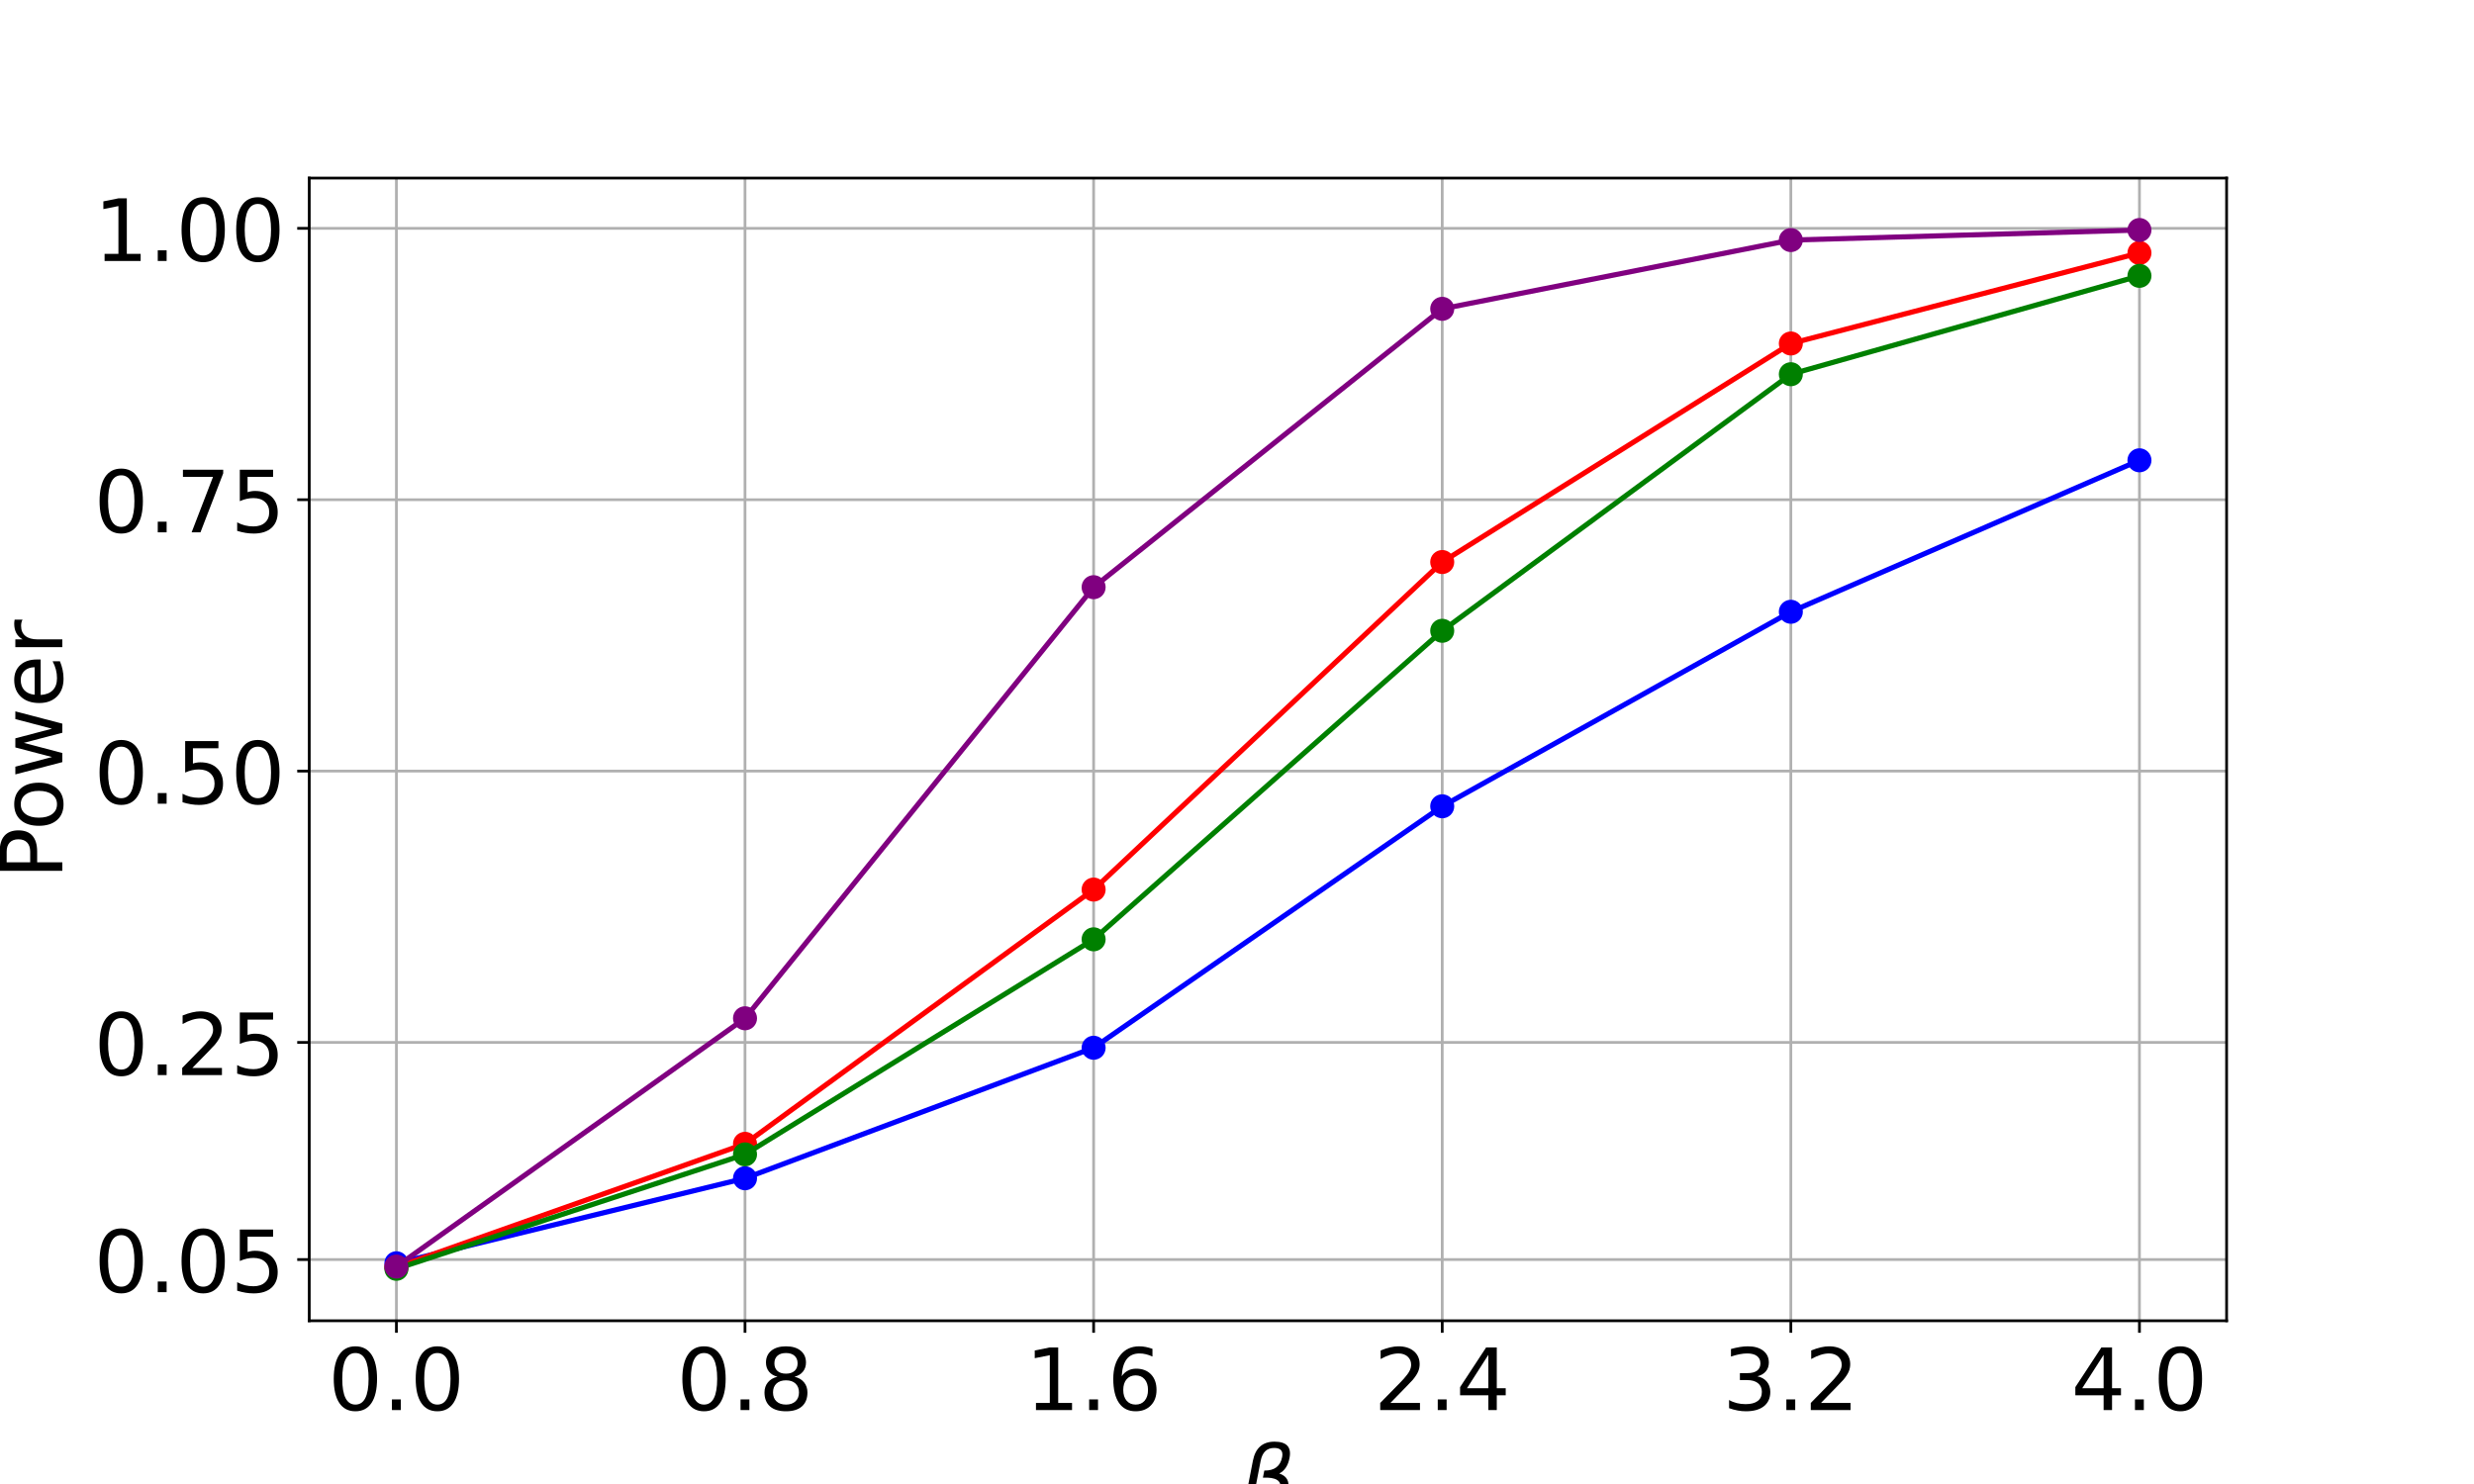
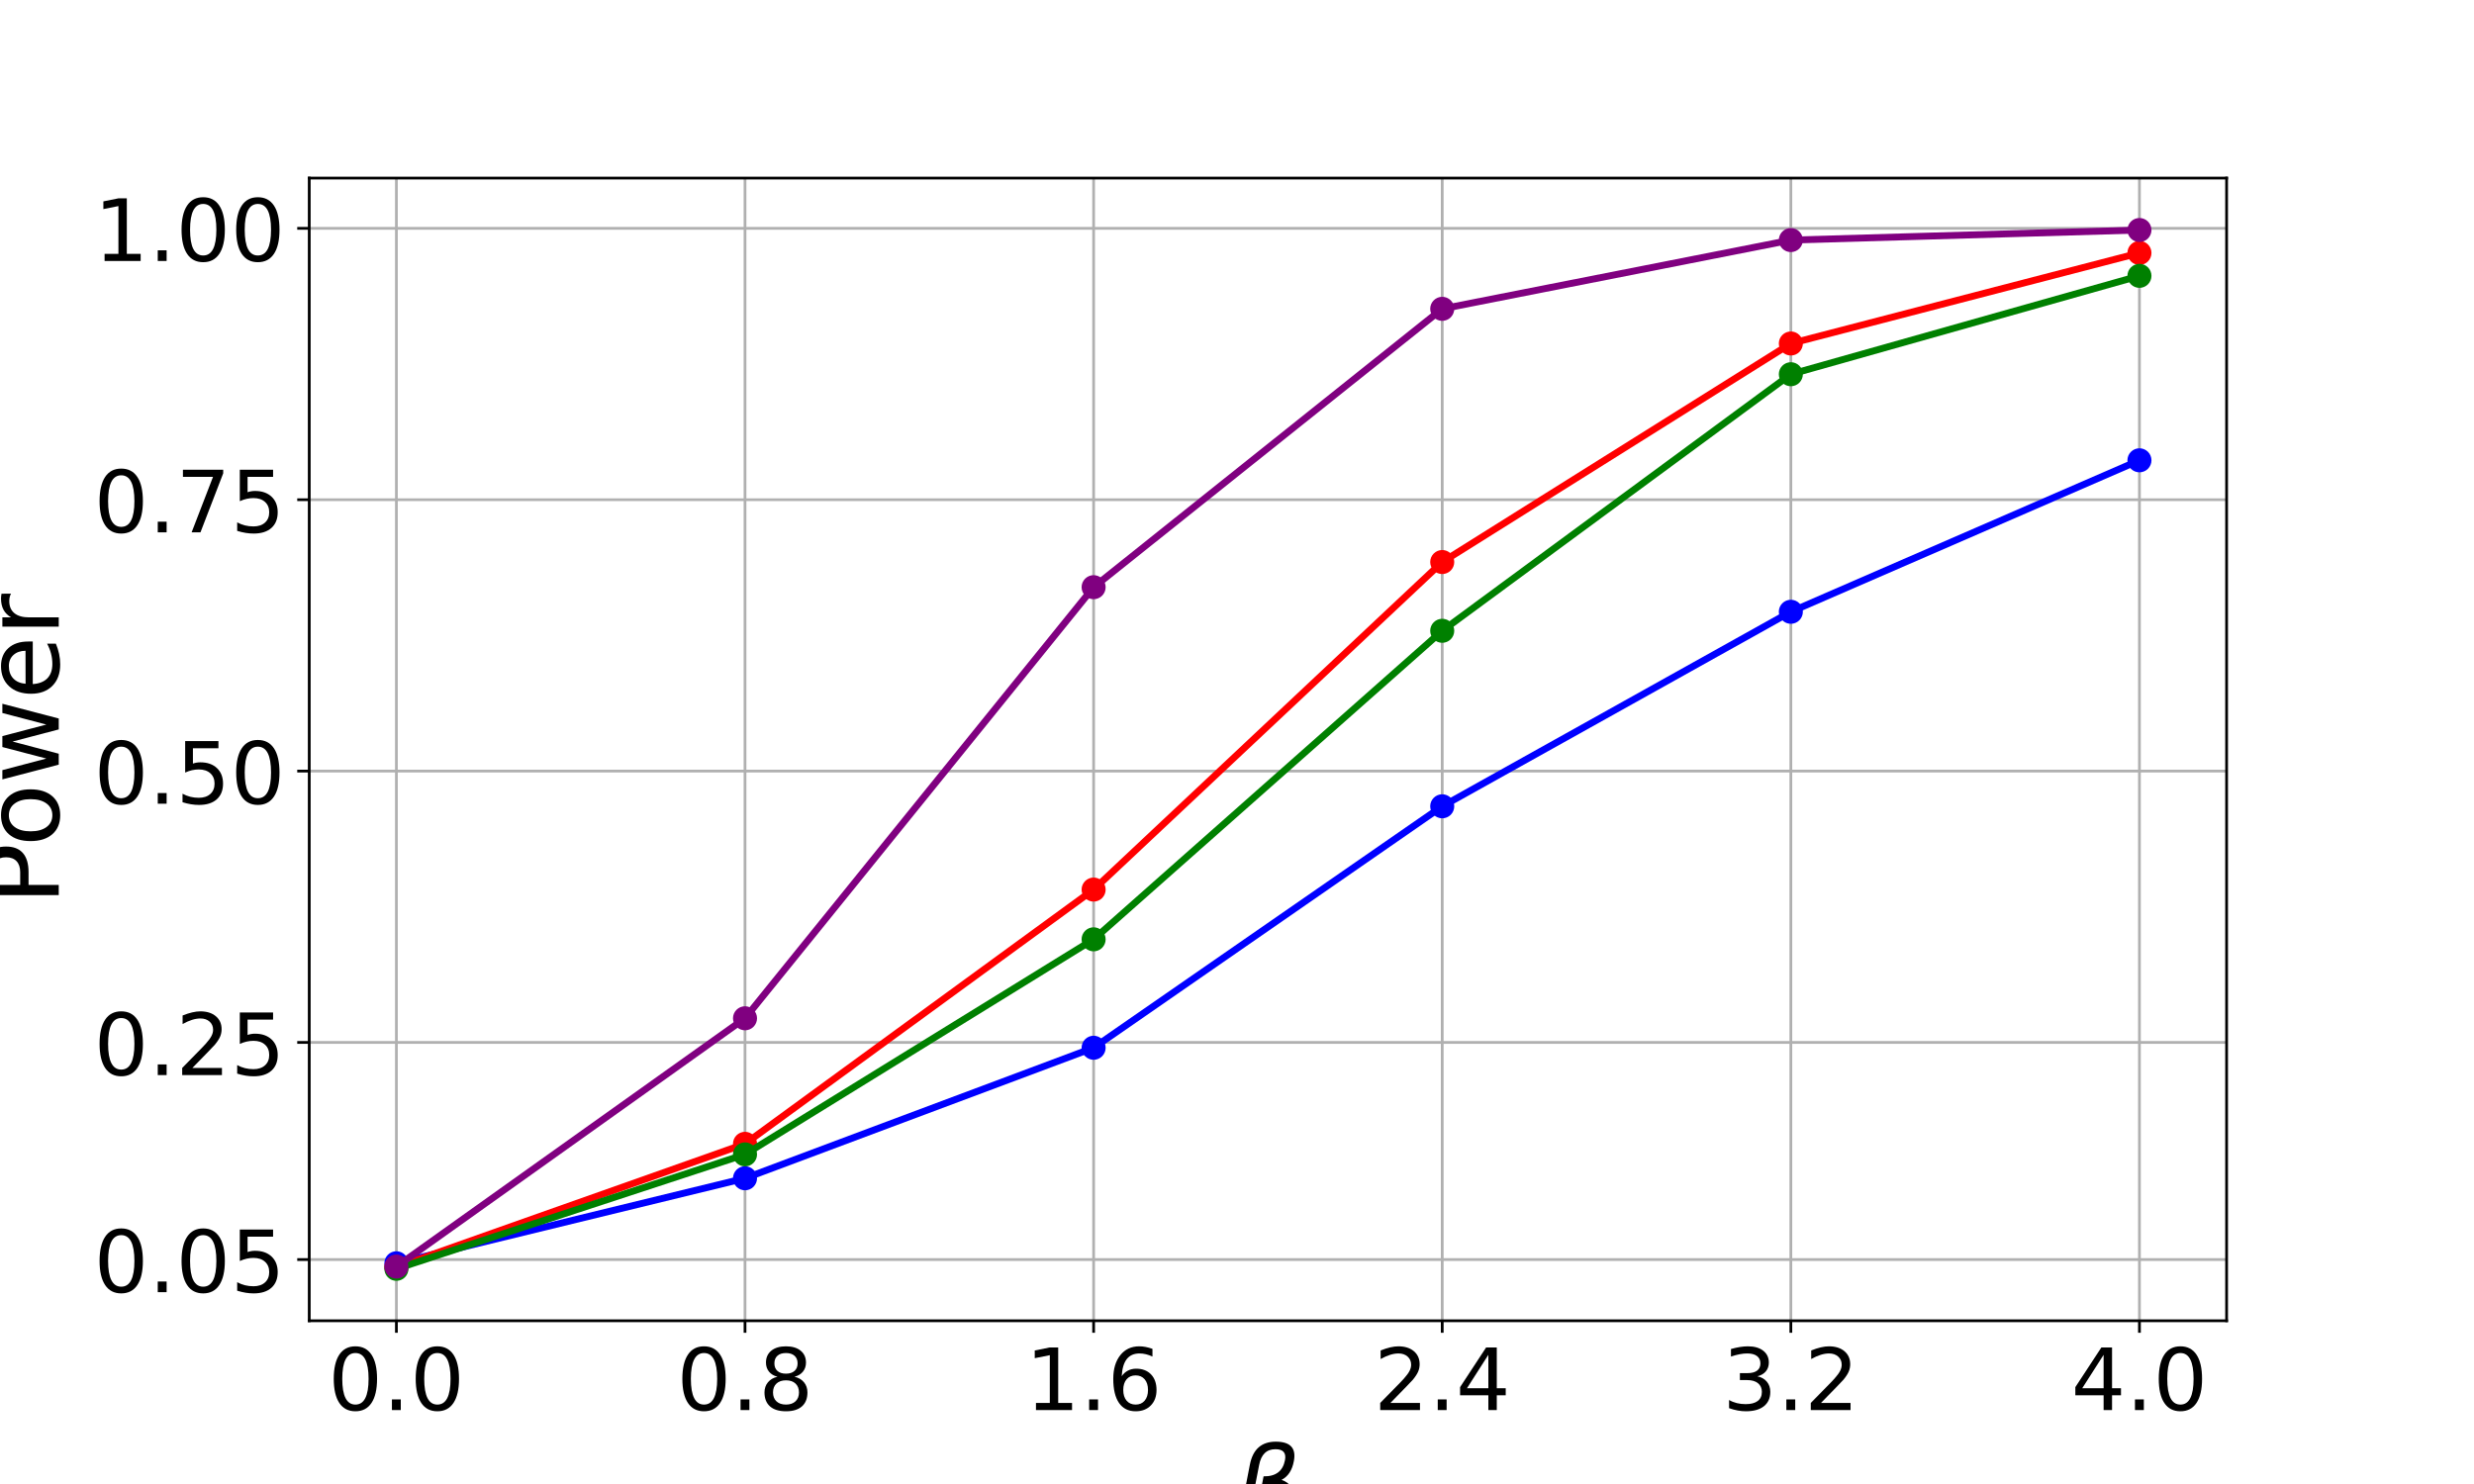
<svg xmlns="http://www.w3.org/2000/svg" xmlns:xlink="http://www.w3.org/1999/xlink" width="720pt" height="432pt" viewBox="0 0 720 432" version="1.1">
  <defs>
    <style type="text/css">*{stroke-linejoin: round; stroke-linecap: butt}</style>
  </defs>
  <g id="figure_1">
    <g id="patch_1">
      <path d="M 0 432  L 720 432  L 720 0  L 0 0  z " style="fill: #ffffff" />
    </g>
    <g id="axes_1">
      <g id="patch_2">
        <path d="M 90 384.48  L 648 384.48  L 648 51.84  L 90 51.84  z " style="fill: #ffffff" />
      </g>
      <g id="matplotlib.axis_1">
        <g id="xtick_1">
          <g id="line2d_1">
-             <path d="M 115.364 384.48  L 115.364 51.84  " clip-path="url(#p6d68b24324)" style="fill: none; stroke: #b0b0b0; stroke-width: 0.8; stroke-linecap: square" />
+             <path d="M 115.364 384.48  L 115.364 51.84  " clip-path="url(#p015d198a70)" style="fill: none; stroke: #b0b0b0; stroke-width: 0.8; stroke-linecap: square" />
          </g>
          <g id="line2d_2">
            <defs>
-               <path id="m14b12ae520" d="M 0 0  L 0 3.5  " style="stroke: #000000; stroke-width: 0.8" />
+               <path id="ma5d1797172" d="M 0 0  L 0 3.5  " style="stroke: #000000; stroke-width: 0.8" />
            </defs>
            <g>
-               <use xlink:href="#m14b12ae520" x="115.364" y="384.48" style="stroke: #000000; stroke-width: 0.8" />
+               <use xlink:href="#ma5d1797172" x="115.364" y="384.48" style="stroke: #000000; stroke-width: 0.8" />
            </g>
          </g>
          <g id="text_1">
            <g transform="translate(95.48473 410.4761) scale(0.25 -0.25)">
              <defs>
                <path id="DejaVuSans-30" d="M 2034 4250  Q 1547 4250 1301 3770  Q 1056 3291 1056 2328  Q 1056 1369 1301 889  Q 1547 409 2034 409  Q 2525 409 2770 889  Q 3016 1369 3016 2328  Q 3016 3291 2770 3770  Q 2525 4250 2034 4250  z M 2034 4750  Q 2819 4750 3233 4129  Q 3647 3509 3647 2328  Q 3647 1150 3233 529  Q 2819 -91 2034 -91  Q 1250 -91 836 529  Q 422 1150 422 2328  Q 422 3509 836 4129  Q 1250 4750 2034 4750  z " transform="scale(0.015625)" />
                <path id="DejaVuSans-2e" d="M 684 794  L 1344 794  L 1344 0  L 684 0  L 684 794  z " transform="scale(0.015625)" />
              </defs>
              <use xlink:href="#DejaVuSans-30" />
              <use xlink:href="#DejaVuSans-2e" x="63.623" />
              <use xlink:href="#DejaVuSans-30" x="95.41" />
            </g>
          </g>
        </g>
        <g id="xtick_2">
          <g id="line2d_3">
-             <path d="M 216.818 384.48  L 216.818 51.84  " clip-path="url(#p6d68b24324)" style="fill: none; stroke: #b0b0b0; stroke-width: 0.8; stroke-linecap: square" />
+             <path d="M 216.818 384.48  L 216.818 51.84  " clip-path="url(#p015d198a70)" style="fill: none; stroke: #b0b0b0; stroke-width: 0.8; stroke-linecap: square" />
          </g>
          <g id="line2d_4">
            <g>
-               <use xlink:href="#m14b12ae520" x="216.818" y="384.48" style="stroke: #000000; stroke-width: 0.8" />
+               <use xlink:href="#ma5d1797172" x="216.818" y="384.48" style="stroke: #000000; stroke-width: 0.8" />
            </g>
          </g>
          <g id="text_2">
            <g transform="translate(196.9393 410.4761) scale(0.25 -0.25)">
              <defs>
                <path id="DejaVuSans-38" d="M 2034 2216  Q 1584 2216 1326 1975  Q 1069 1734 1069 1313  Q 1069 891 1326 650  Q 1584 409 2034 409  Q 2484 409 2743 651  Q 3003 894 3003 1313  Q 3003 1734 2745 1975  Q 2488 2216 2034 2216  z M 1403 2484  Q 997 2584 770 2862  Q 544 3141 544 3541  Q 544 4100 942 4425  Q 1341 4750 2034 4750  Q 2731 4750 3128 4425  Q 3525 4100 3525 3541  Q 3525 3141 3298 2862  Q 3072 2584 2669 2484  Q 3125 2378 3379 2068  Q 3634 1759 3634 1313  Q 3634 634 3220 271  Q 2806 -91 2034 -91  Q 1263 -91 848 271  Q 434 634 434 1313  Q 434 1759 690 2068  Q 947 2378 1403 2484  z M 1172 3481  Q 1172 3119 1398 2916  Q 1625 2713 2034 2713  Q 2441 2713 2670 2916  Q 2900 3119 2900 3481  Q 2900 3844 2670 4047  Q 2441 4250 2034 4250  Q 1625 4250 1398 4047  Q 1172 3844 1172 3481  z " transform="scale(0.015625)" />
              </defs>
              <use xlink:href="#DejaVuSans-30" />
              <use xlink:href="#DejaVuSans-2e" x="63.623" />
              <use xlink:href="#DejaVuSans-38" x="95.41" />
            </g>
          </g>
        </g>
        <g id="xtick_3">
          <g id="line2d_5">
-             <path d="M 318.273 384.48  L 318.273 51.84  " clip-path="url(#p6d68b24324)" style="fill: none; stroke: #b0b0b0; stroke-width: 0.8; stroke-linecap: square" />
+             <path d="M 318.273 384.48  L 318.273 51.84  " clip-path="url(#p015d198a70)" style="fill: none; stroke: #b0b0b0; stroke-width: 0.8; stroke-linecap: square" />
          </g>
          <g id="line2d_6">
            <g>
-               <use xlink:href="#m14b12ae520" x="318.273" y="384.48" style="stroke: #000000; stroke-width: 0.8" />
+               <use xlink:href="#ma5d1797172" x="318.273" y="384.48" style="stroke: #000000; stroke-width: 0.8" />
            </g>
          </g>
          <g id="text_3">
            <g transform="translate(298.3938 410.4761) scale(0.25 -0.25)">
              <defs>
                <path id="DejaVuSans-31" d="M 794 531  L 1825 531  L 1825 4091  L 703 3866  L 703 4441  L 1819 4666  L 2450 4666  L 2450 531  L 3481 531  L 3481 0  L 794 0  L 794 531  z " transform="scale(0.015625)" />
                <path id="DejaVuSans-36" d="M 2113 2584  Q 1688 2584 1439 2293  Q 1191 2003 1191 1497  Q 1191 994 1439 701  Q 1688 409 2113 409  Q 2538 409 2786 701  Q 3034 994 3034 1497  Q 3034 2003 2786 2293  Q 2538 2584 2113 2584  z M 3366 4563  L 3366 3988  Q 3128 4100 2886 4159  Q 2644 4219 2406 4219  Q 1781 4219 1451 3797  Q 1122 3375 1075 2522  Q 1259 2794 1537 2939  Q 1816 3084 2150 3084  Q 2853 3084 3261 2657  Q 3669 2231 3669 1497  Q 3669 778 3244 343  Q 2819 -91 2113 -91  Q 1303 -91 875 529  Q 447 1150 447 2328  Q 447 3434 972 4092  Q 1497 4750 2381 4750  Q 2619 4750 2861 4703  Q 3103 4656 3366 4563  z " transform="scale(0.015625)" />
              </defs>
              <use xlink:href="#DejaVuSans-31" />
              <use xlink:href="#DejaVuSans-2e" x="63.623" />
              <use xlink:href="#DejaVuSans-36" x="95.41" />
            </g>
          </g>
        </g>
        <g id="xtick_4">
          <g id="line2d_7">
-             <path d="M 419.727 384.48  L 419.727 51.84  " clip-path="url(#p6d68b24324)" style="fill: none; stroke: #b0b0b0; stroke-width: 0.8; stroke-linecap: square" />
+             <path d="M 419.727 384.48  L 419.727 51.84  " clip-path="url(#p015d198a70)" style="fill: none; stroke: #b0b0b0; stroke-width: 0.8; stroke-linecap: square" />
          </g>
          <g id="line2d_8">
            <g>
-               <use xlink:href="#m14b12ae520" x="419.727" y="384.48" style="stroke: #000000; stroke-width: 0.8" />
+               <use xlink:href="#ma5d1797172" x="419.727" y="384.48" style="stroke: #000000; stroke-width: 0.8" />
            </g>
          </g>
          <g id="text_4">
            <g transform="translate(399.8484 410.4761) scale(0.25 -0.25)">
              <defs>
                <path id="DejaVuSans-32" d="M 1228 531  L 3431 531  L 3431 0  L 469 0  L 469 531  Q 828 903 1448 1529  Q 2069 2156 2228 2338  Q 2531 2678 2651 2914  Q 2772 3150 2772 3378  Q 2772 3750 2511 3984  Q 2250 4219 1831 4219  Q 1534 4219 1204 4116  Q 875 4013 500 3803  L 500 4441  Q 881 4594 1212 4672  Q 1544 4750 1819 4750  Q 2544 4750 2975 4387  Q 3406 4025 3406 3419  Q 3406 3131 3298 2873  Q 3191 2616 2906 2266  Q 2828 2175 2409 1742  Q 1991 1309 1228 531  z " transform="scale(0.015625)" />
                <path id="DejaVuSans-34" d="M 2419 4116  L 825 1625  L 2419 1625  L 2419 4116  z M 2253 4666  L 3047 4666  L 3047 1625  L 3713 1625  L 3713 1100  L 3047 1100  L 3047 0  L 2419 0  L 2419 1100  L 313 1100  L 313 1709  L 2253 4666  z " transform="scale(0.015625)" />
              </defs>
              <use xlink:href="#DejaVuSans-32" />
              <use xlink:href="#DejaVuSans-2e" x="63.623" />
              <use xlink:href="#DejaVuSans-34" x="95.41" />
            </g>
          </g>
        </g>
        <g id="xtick_5">
          <g id="line2d_9">
-             <path d="M 521.182 384.48  L 521.182 51.84  " clip-path="url(#p6d68b24324)" style="fill: none; stroke: #b0b0b0; stroke-width: 0.8; stroke-linecap: square" />
+             <path d="M 521.182 384.48  L 521.182 51.84  " clip-path="url(#p015d198a70)" style="fill: none; stroke: #b0b0b0; stroke-width: 0.8; stroke-linecap: square" />
          </g>
          <g id="line2d_10">
            <g>
-               <use xlink:href="#m14b12ae520" x="521.182" y="384.48" style="stroke: #000000; stroke-width: 0.8" />
+               <use xlink:href="#ma5d1797172" x="521.182" y="384.48" style="stroke: #000000; stroke-width: 0.8" />
            </g>
          </g>
          <g id="text_5">
            <g transform="translate(501.3029 410.4761) scale(0.25 -0.25)">
              <defs>
                <path id="DejaVuSans-33" d="M 2597 2516  Q 3050 2419 3304 2112  Q 3559 1806 3559 1356  Q 3559 666 3084 287  Q 2609 -91 1734 -91  Q 1441 -91 1130 -33  Q 819 25 488 141  L 488 750  Q 750 597 1062 519  Q 1375 441 1716 441  Q 2309 441 2620 675  Q 2931 909 2931 1356  Q 2931 1769 2642 2001  Q 2353 2234 1838 2234  L 1294 2234  L 1294 2753  L 1863 2753  Q 2328 2753 2575 2939  Q 2822 3125 2822 3475  Q 2822 3834 2567 4026  Q 2313 4219 1838 4219  Q 1578 4219 1281 4162  Q 984 4106 628 3988  L 628 4550  Q 988 4650 1302 4700  Q 1616 4750 1894 4750  Q 2613 4750 3031 4423  Q 3450 4097 3450 3541  Q 3450 3153 3228 2886  Q 3006 2619 2597 2516  z " transform="scale(0.015625)" />
              </defs>
              <use xlink:href="#DejaVuSans-33" />
              <use xlink:href="#DejaVuSans-2e" x="63.623" />
              <use xlink:href="#DejaVuSans-32" x="95.41" />
            </g>
          </g>
        </g>
        <g id="xtick_6">
          <g id="line2d_11">
-             <path d="M 622.636 384.48  L 622.636 51.84  " clip-path="url(#p6d68b24324)" style="fill: none; stroke: #b0b0b0; stroke-width: 0.8; stroke-linecap: square" />
+             <path d="M 622.636 384.48  L 622.636 51.84  " clip-path="url(#p015d198a70)" style="fill: none; stroke: #b0b0b0; stroke-width: 0.8; stroke-linecap: square" />
          </g>
          <g id="line2d_12">
            <g>
-               <use xlink:href="#m14b12ae520" x="622.636" y="384.48" style="stroke: #000000; stroke-width: 0.8" />
+               <use xlink:href="#ma5d1797172" x="622.636" y="384.48" style="stroke: #000000; stroke-width: 0.8" />
            </g>
          </g>
          <g id="text_6">
            <g transform="translate(602.7575 410.4761) scale(0.25 -0.25)">
              <use xlink:href="#DejaVuSans-34" />
              <use xlink:href="#DejaVuSans-2e" x="63.623" />
              <use xlink:href="#DejaVuSans-30" x="95.41" />
            </g>
          </g>
        </g>
        <g id="text_7">
-           <g transform="translate(361 438.9253) scale(0.25 -0.25)">
+           <g transform="translate(359.4 442.7753) scale(0.3 -0.3)">
            <defs>
              <path id="DejaVuSans-Oblique-3b2" d="M 872 216  L 572 -1331  L -6 -1331  L 928 3478  Q 1206 4903 2538 4903  Q 3888 4903 3659 3700  Q 3503 2844 2894 2531  Q 3713 2250 3553 1416  Q 3272 -69 1759 -66  Q 1097 -63 872 216  z M 1019 966  Q 1259 422 1875 425  Q 2775 425 2966 1406  Q 3138 2288 1675 2219  L 1778 2750  Q 2909 2731 3106 3750  Q 3241 4438 2509 4434  Q 1691 4434 1503 3459  L 1019 966  z " transform="scale(0.015625)" />
            </defs>
            <use xlink:href="#DejaVuSans-Oblique-3b2" transform="translate(0 0.390625)" />
          </g>
        </g>
      </g>
      <g id="matplotlib.axis_2">
        <g id="ytick_1">
          <g id="line2d_13">
-             <path d="M 90 303.462  L 648 303.462  " clip-path="url(#p6d68b24324)" style="fill: none; stroke: #b0b0b0; stroke-width: 0.8; stroke-linecap: square" />
+             <path d="M 90 303.462  L 648 303.462  " clip-path="url(#p015d198a70)" style="fill: none; stroke: #b0b0b0; stroke-width: 0.8; stroke-linecap: square" />
          </g>
          <g id="line2d_14">
            <defs>
-               <path id="mecd4af5ae7" d="M 0 0  L -3.5 0  " style="stroke: #000000; stroke-width: 0.8" />
+               <path id="m6ab45c88d5" d="M 0 0  L -3.5 0  " style="stroke: #000000; stroke-width: 0.8" />
            </defs>
            <g>
-               <use xlink:href="#mecd4af5ae7" x="90" y="303.462" style="stroke: #000000; stroke-width: 0.8" />
+               <use xlink:href="#m6ab45c88d5" x="90" y="303.462" style="stroke: #000000; stroke-width: 0.8" />
            </g>
          </g>
          <g id="text_8">
            <g transform="translate(27.33594 312.9601) scale(0.25 -0.25)">
              <defs>
                <path id="DejaVuSans-35" d="M 691 4666  L 3169 4666  L 3169 4134  L 1269 4134  L 1269 2991  Q 1406 3038 1543 3061  Q 1681 3084 1819 3084  Q 2600 3084 3056 2656  Q 3513 2228 3513 1497  Q 3513 744 3044 326  Q 2575 -91 1722 -91  Q 1428 -91 1123 -41  Q 819 9 494 109  L 494 744  Q 775 591 1075 516  Q 1375 441 1709 441  Q 2250 441 2565 725  Q 2881 1009 2881 1497  Q 2881 1984 2565 2268  Q 2250 2553 1709 2553  Q 1456 2553 1204 2497  Q 953 2441 691 2322  L 691 4666  z " transform="scale(0.015625)" />
              </defs>
              <use xlink:href="#DejaVuSans-30" />
              <use xlink:href="#DejaVuSans-2e" x="63.623" />
              <use xlink:href="#DejaVuSans-32" x="95.41" />
              <use xlink:href="#DejaVuSans-35" x="159.033" />
            </g>
          </g>
        </g>
        <g id="ytick_2">
          <g id="line2d_15">
-             <path d="M 90 224.465  L 648 224.465  " clip-path="url(#p6d68b24324)" style="fill: none; stroke: #b0b0b0; stroke-width: 0.8; stroke-linecap: square" />
+             <path d="M 90 224.465  L 648 224.465  " clip-path="url(#p015d198a70)" style="fill: none; stroke: #b0b0b0; stroke-width: 0.8; stroke-linecap: square" />
          </g>
          <g id="line2d_16">
            <g>
-               <use xlink:href="#mecd4af5ae7" x="90" y="224.465" style="stroke: #000000; stroke-width: 0.8" />
+               <use xlink:href="#m6ab45c88d5" x="90" y="224.465" style="stroke: #000000; stroke-width: 0.8" />
            </g>
          </g>
          <g id="text_9">
            <g transform="translate(27.33594 233.9633) scale(0.25 -0.25)">
              <use xlink:href="#DejaVuSans-30" />
              <use xlink:href="#DejaVuSans-2e" x="63.623" />
              <use xlink:href="#DejaVuSans-35" x="95.41" />
              <use xlink:href="#DejaVuSans-30" x="159.033" />
            </g>
          </g>
        </g>
        <g id="ytick_3">
          <g id="line2d_17">
-             <path d="M 90 145.469  L 648 145.469  " clip-path="url(#p6d68b24324)" style="fill: none; stroke: #b0b0b0; stroke-width: 0.8; stroke-linecap: square" />
+             <path d="M 90 145.469  L 648 145.469  " clip-path="url(#p015d198a70)" style="fill: none; stroke: #b0b0b0; stroke-width: 0.8; stroke-linecap: square" />
          </g>
          <g id="line2d_18">
            <g>
-               <use xlink:href="#mecd4af5ae7" x="90" y="145.469" style="stroke: #000000; stroke-width: 0.8" />
+               <use xlink:href="#m6ab45c88d5" x="90" y="145.469" style="stroke: #000000; stroke-width: 0.8" />
            </g>
          </g>
          <g id="text_10">
            <g transform="translate(27.33594 154.9666) scale(0.25 -0.25)">
              <defs>
                <path id="DejaVuSans-37" d="M 525 4666  L 3525 4666  L 3525 4397  L 1831 0  L 1172 0  L 2766 4134  L 525 4134  L 525 4666  z " transform="scale(0.015625)" />
              </defs>
              <use xlink:href="#DejaVuSans-30" />
              <use xlink:href="#DejaVuSans-2e" x="63.623" />
              <use xlink:href="#DejaVuSans-37" x="95.41" />
              <use xlink:href="#DejaVuSans-35" x="159.033" />
            </g>
          </g>
        </g>
        <g id="ytick_4">
          <g id="line2d_19">
-             <path d="M 90 66.472  L 648 66.472  " clip-path="url(#p6d68b24324)" style="fill: none; stroke: #b0b0b0; stroke-width: 0.8; stroke-linecap: square" />
+             <path d="M 90 66.472  L 648 66.472  " clip-path="url(#p015d198a70)" style="fill: none; stroke: #b0b0b0; stroke-width: 0.8; stroke-linecap: square" />
          </g>
          <g id="line2d_20">
            <g>
-               <use xlink:href="#mecd4af5ae7" x="90" y="66.472" style="stroke: #000000; stroke-width: 0.8" />
+               <use xlink:href="#m6ab45c88d5" x="90" y="66.472" style="stroke: #000000; stroke-width: 0.8" />
            </g>
          </g>
          <g id="text_11">
            <g transform="translate(27.33594 75.96991) scale(0.25 -0.25)">
              <use xlink:href="#DejaVuSans-31" />
              <use xlink:href="#DejaVuSans-2e" x="63.623" />
              <use xlink:href="#DejaVuSans-30" x="95.41" />
              <use xlink:href="#DejaVuSans-30" x="159.033" />
            </g>
          </g>
        </g>
        <g id="ytick_5">
          <g id="line2d_21">
-             <path d="M 90 366.659  L 648 366.659  " clip-path="url(#p6d68b24324)" style="fill: none; stroke: #b0b0b0; stroke-width: 0.8; stroke-linecap: square" />
+             <path d="M 90 366.659  L 648 366.659  " clip-path="url(#p015d198a70)" style="fill: none; stroke: #b0b0b0; stroke-width: 0.8; stroke-linecap: square" />
          </g>
          <g id="line2d_22">
            <g>
-               <use xlink:href="#mecd4af5ae7" x="90" y="366.659" style="stroke: #000000; stroke-width: 0.8" />
+               <use xlink:href="#m6ab45c88d5" x="90" y="366.659" style="stroke: #000000; stroke-width: 0.8" />
            </g>
          </g>
          <g id="text_12">
            <g transform="translate(27.33594 376.1574) scale(0.25 -0.25)">
              <use xlink:href="#DejaVuSans-30" />
              <use xlink:href="#DejaVuSans-2e" x="63.623" />
              <use xlink:href="#DejaVuSans-30" x="95.41" />
              <use xlink:href="#DejaVuSans-35" x="159.033" />
            </g>
          </g>
        </g>
        <g id="text_13">
-           <g transform="translate(18.13672 255.9452) rotate(-90) scale(0.25 -0.25)">
+           <g transform="translate(17.09688 263.5022) rotate(-90) scale(0.3 -0.3)">
            <defs>
              <path id="DejaVuSans-50" d="M 1259 4147  L 1259 2394  L 2053 2394  Q 2494 2394 2734 2622  Q 2975 2850 2975 3272  Q 2975 3691 2734 3919  Q 2494 4147 2053 4147  L 1259 4147  z M 628 4666  L 2053 4666  Q 2838 4666 3239 4311  Q 3641 3956 3641 3272  Q 3641 2581 3239 2228  Q 2838 1875 2053 1875  L 1259 1875  L 1259 0  L 628 0  L 628 4666  z " transform="scale(0.015625)" />
              <path id="DejaVuSans-6f" d="M 1959 3097  Q 1497 3097 1228 2736  Q 959 2375 959 1747  Q 959 1119 1226 758  Q 1494 397 1959 397  Q 2419 397 2687 759  Q 2956 1122 2956 1747  Q 2956 2369 2687 2733  Q 2419 3097 1959 3097  z M 1959 3584  Q 2709 3584 3137 3096  Q 3566 2609 3566 1747  Q 3566 888 3137 398  Q 2709 -91 1959 -91  Q 1206 -91 779 398  Q 353 888 353 1747  Q 353 2609 779 3096  Q 1206 3584 1959 3584  z " transform="scale(0.015625)" />
              <path id="DejaVuSans-77" d="M 269 3500  L 844 3500  L 1563 769  L 2278 3500  L 2956 3500  L 3675 769  L 4391 3500  L 4966 3500  L 4050 0  L 3372 0  L 2619 2869  L 1863 0  L 1184 0  L 269 3500  z " transform="scale(0.015625)" />
              <path id="DejaVuSans-65" d="M 3597 1894  L 3597 1613  L 953 1613  Q 991 1019 1311 708  Q 1631 397 2203 397  Q 2534 397 2845 478  Q 3156 559 3463 722  L 3463 178  Q 3153 47 2828 -22  Q 2503 -91 2169 -91  Q 1331 -91 842 396  Q 353 884 353 1716  Q 353 2575 817 3079  Q 1281 3584 2069 3584  Q 2775 3584 3186 3129  Q 3597 2675 3597 1894  z M 3022 2063  Q 3016 2534 2758 2815  Q 2500 3097 2075 3097  Q 1594 3097 1305 2825  Q 1016 2553 972 2059  L 3022 2063  z " transform="scale(0.015625)" />
              <path id="DejaVuSans-72" d="M 2631 2963  Q 2534 3019 2420 3045  Q 2306 3072 2169 3072  Q 1681 3072 1420 2755  Q 1159 2438 1159 1844  L 1159 0  L 581 0  L 581 3500  L 1159 3500  L 1159 2956  Q 1341 3275 1631 3429  Q 1922 3584 2338 3584  Q 2397 3584 2469 3576  Q 2541 3569 2628 3553  L 2631 2963  z " transform="scale(0.015625)" />
            </defs>
            <use xlink:href="#DejaVuSans-50" />
            <use xlink:href="#DejaVuSans-6f" x="56.678" />
            <use xlink:href="#DejaVuSans-77" x="117.859" />
            <use xlink:href="#DejaVuSans-65" x="199.646" />
            <use xlink:href="#DejaVuSans-72" x="261.17" />
          </g>
        </g>
      </g>
      <g id="line2d_23">
-         <path d="M 115.364 367.743  L 216.818 343.001  L 318.273 305.008  L 419.727 234.716  L 521.182 178.092  L 622.636 133.997  " clip-path="url(#p6d68b24324)" style="fill: none; stroke: #0000ff; stroke-width: 1.5; stroke-linecap: square" />
+         <path d="M 115.364 367.743  L 216.818 343.001  L 318.273 305.008  L 419.727 234.716  L 521.182 178.092  L 622.636 133.997  " clip-path="url(#p015d198a70)" style="fill: none; stroke: #0000ff; stroke-width: 2; stroke-linecap: square" />
        <defs>
-           <path id="m3a4826af55" d="M 0 3  C 0.796 3 1.559 2.684 2.121 2.121  C 2.684 1.559 3 0.796 3 0  C 3 -0.796 2.684 -1.559 2.121 -2.121  C 1.559 -2.684 0.796 -3 0 -3  C -0.796 -3 -1.559 -2.684 -2.121 -2.121  C -2.684 -1.559 -3 -0.796 -3 0  C -3 0.796 -2.684 1.559 -2.121 2.121  C -1.559 2.684 -0.796 3 0 3  z " style="stroke: #0000ff" />
+           <path id="m689225c245" d="M 0 3  C 0.796 3 1.559 2.684 2.121 2.121  C 2.684 1.559 3 0.796 3 0  C 3 -0.796 2.684 -1.559 2.121 -2.121  C 1.559 -2.684 0.796 -3 0 -3  C -0.796 -3 -1.559 -2.684 -2.121 -2.121  C -2.684 -1.559 -3 -0.796 -3 0  C -3 0.796 -2.684 1.559 -2.121 2.121  C -1.559 2.684 -0.796 3 0 3  z " style="stroke: #0000ff" />
        </defs>
-         <g clip-path="url(#p6d68b24324)">
-           <use xlink:href="#m3a4826af55" x="115.364" y="367.743" style="fill: #0000ff; stroke: #0000ff" />
-           <use xlink:href="#m3a4826af55" x="216.818" y="343.001" style="fill: #0000ff; stroke: #0000ff" />
-           <use xlink:href="#m3a4826af55" x="318.273" y="305.008" style="fill: #0000ff; stroke: #0000ff" />
-           <use xlink:href="#m3a4826af55" x="419.727" y="234.716" style="fill: #0000ff; stroke: #0000ff" />
-           <use xlink:href="#m3a4826af55" x="521.182" y="178.092" style="fill: #0000ff; stroke: #0000ff" />
-           <use xlink:href="#m3a4826af55" x="622.636" y="133.997" style="fill: #0000ff; stroke: #0000ff" />
+         <g clip-path="url(#p015d198a70)">
+           <use xlink:href="#m689225c245" x="115.364" y="367.743" style="fill: #0000ff; stroke: #0000ff" />
+           <use xlink:href="#m689225c245" x="216.818" y="343.001" style="fill: #0000ff; stroke: #0000ff" />
+           <use xlink:href="#m689225c245" x="318.273" y="305.008" style="fill: #0000ff; stroke: #0000ff" />
+           <use xlink:href="#m689225c245" x="419.727" y="234.716" style="fill: #0000ff; stroke: #0000ff" />
+           <use xlink:href="#m689225c245" x="521.182" y="178.092" style="fill: #0000ff; stroke: #0000ff" />
+           <use xlink:href="#m689225c245" x="622.636" y="133.997" style="fill: #0000ff; stroke: #0000ff" />
        </g>
      </g>
      <g id="line2d_24">
-         <path d="M 115.364 368.875  L 216.818 332.975  L 318.273 258.96  L 419.727 163.611  L 521.182 99.991  L 622.636 73.631  " clip-path="url(#p6d68b24324)" style="fill: none; stroke: #ff0000; stroke-width: 1.5; stroke-linecap: square" />
+         <path d="M 115.364 368.875  L 216.818 332.975  L 318.273 258.96  L 419.727 163.611  L 521.182 99.991  L 622.636 73.631  " clip-path="url(#p015d198a70)" style="fill: none; stroke: #ff0000; stroke-width: 2; stroke-linecap: square" />
        <defs>
-           <path id="m340314a5d7" d="M 0 3  C 0.796 3 1.559 2.684 2.121 2.121  C 2.684 1.559 3 0.796 3 0  C 3 -0.796 2.684 -1.559 2.121 -2.121  C 1.559 -2.684 0.796 -3 0 -3  C -0.796 -3 -1.559 -2.684 -2.121 -2.121  C -2.684 -1.559 -3 -0.796 -3 0  C -3 0.796 -2.684 1.559 -2.121 2.121  C -1.559 2.684 -0.796 3 0 3  z " style="stroke: #ff0000" />
+           <path id="m393001496c" d="M 0 3  C 0.796 3 1.559 2.684 2.121 2.121  C 2.684 1.559 3 0.796 3 0  C 3 -0.796 2.684 -1.559 2.121 -2.121  C 1.559 -2.684 0.796 -3 0 -3  C -0.796 -3 -1.559 -2.684 -2.121 -2.121  C -2.684 -1.559 -3 -0.796 -3 0  C -3 0.796 -2.684 1.559 -2.121 2.121  C -1.559 2.684 -0.796 3 0 3  z " style="stroke: #ff0000" />
        </defs>
-         <g clip-path="url(#p6d68b24324)">
-           <use xlink:href="#m340314a5d7" x="115.364" y="368.875" style="fill: #ff0000; stroke: #ff0000" />
-           <use xlink:href="#m340314a5d7" x="216.818" y="332.975" style="fill: #ff0000; stroke: #ff0000" />
-           <use xlink:href="#m340314a5d7" x="318.273" y="258.96" style="fill: #ff0000; stroke: #ff0000" />
-           <use xlink:href="#m340314a5d7" x="419.727" y="163.611" style="fill: #ff0000; stroke: #ff0000" />
-           <use xlink:href="#m340314a5d7" x="521.182" y="99.991" style="fill: #ff0000; stroke: #ff0000" />
-           <use xlink:href="#m340314a5d7" x="622.636" y="73.631" style="fill: #ff0000; stroke: #ff0000" />
+         <g clip-path="url(#p015d198a70)">
+           <use xlink:href="#m393001496c" x="115.364" y="368.875" style="fill: #ff0000; stroke: #ff0000" />
+           <use xlink:href="#m393001496c" x="216.818" y="332.975" style="fill: #ff0000; stroke: #ff0000" />
+           <use xlink:href="#m393001496c" x="318.273" y="258.96" style="fill: #ff0000; stroke: #ff0000" />
+           <use xlink:href="#m393001496c" x="419.727" y="163.611" style="fill: #ff0000; stroke: #ff0000" />
+           <use xlink:href="#m393001496c" x="521.182" y="99.991" style="fill: #ff0000; stroke: #ff0000" />
+           <use xlink:href="#m393001496c" x="622.636" y="73.631" style="fill: #ff0000; stroke: #ff0000" />
        </g>
      </g>
      <g id="line2d_25">
-         <path d="M 115.364 369.36  L 216.818 336.047  L 318.273 273.442  L 419.727 183.625  L 521.182 108.94  L 622.636 80.302  " clip-path="url(#p6d68b24324)" style="fill: none; stroke: #008000; stroke-width: 1.5; stroke-linecap: square" />
+         <path d="M 115.364 369.36  L 216.818 336.047  L 318.273 273.442  L 419.727 183.625  L 521.182 108.94  L 622.636 80.302  " clip-path="url(#p015d198a70)" style="fill: none; stroke: #008000; stroke-width: 2; stroke-linecap: square" />
        <defs>
-           <path id="ma4e496dc64" d="M 0 3  C 0.796 3 1.559 2.684 2.121 2.121  C 2.684 1.559 3 0.796 3 0  C 3 -0.796 2.684 -1.559 2.121 -2.121  C 1.559 -2.684 0.796 -3 0 -3  C -0.796 -3 -1.559 -2.684 -2.121 -2.121  C -2.684 -1.559 -3 -0.796 -3 0  C -3 0.796 -2.684 1.559 -2.121 2.121  C -1.559 2.684 -0.796 3 0 3  z " style="stroke: #008000" />
+           <path id="m9e08bc3d51" d="M 0 3  C 0.796 3 1.559 2.684 2.121 2.121  C 2.684 1.559 3 0.796 3 0  C 3 -0.796 2.684 -1.559 2.121 -2.121  C 1.559 -2.684 0.796 -3 0 -3  C -0.796 -3 -1.559 -2.684 -2.121 -2.121  C -2.684 -1.559 -3 -0.796 -3 0  C -3 0.796 -2.684 1.559 -2.121 2.121  C -1.559 2.684 -0.796 3 0 3  z " style="stroke: #008000" />
        </defs>
-         <g clip-path="url(#p6d68b24324)">
-           <use xlink:href="#ma4e496dc64" x="115.364" y="369.36" style="fill: #008000; stroke: #008000" />
-           <use xlink:href="#ma4e496dc64" x="216.818" y="336.047" style="fill: #008000; stroke: #008000" />
-           <use xlink:href="#ma4e496dc64" x="318.273" y="273.442" style="fill: #008000; stroke: #008000" />
-           <use xlink:href="#ma4e496dc64" x="419.727" y="183.625" style="fill: #008000; stroke: #008000" />
-           <use xlink:href="#ma4e496dc64" x="521.182" y="108.94" style="fill: #008000; stroke: #008000" />
-           <use xlink:href="#ma4e496dc64" x="622.636" y="80.302" style="fill: #008000; stroke: #008000" />
+         <g clip-path="url(#p015d198a70)">
+           <use xlink:href="#m9e08bc3d51" x="115.364" y="369.36" style="fill: #008000; stroke: #008000" />
+           <use xlink:href="#m9e08bc3d51" x="216.818" y="336.047" style="fill: #008000; stroke: #008000" />
+           <use xlink:href="#m9e08bc3d51" x="318.273" y="273.442" style="fill: #008000; stroke: #008000" />
+           <use xlink:href="#m9e08bc3d51" x="419.727" y="183.625" style="fill: #008000; stroke: #008000" />
+           <use xlink:href="#m9e08bc3d51" x="521.182" y="108.94" style="fill: #008000; stroke: #008000" />
+           <use xlink:href="#m9e08bc3d51" x="622.636" y="80.302" style="fill: #008000; stroke: #008000" />
        </g>
      </g>
      <g id="line2d_26">
-         <path d="M 115.364 368.713  L 216.818 296.428  L 318.273 170.933  L 419.727 89.902  L 521.182 69.889  L 622.636 66.96  " clip-path="url(#p6d68b24324)" style="fill: none; stroke: #800080; stroke-width: 1.5; stroke-linecap: square" />
+         <path d="M 115.364 368.713  L 216.818 296.428  L 318.273 170.933  L 419.727 89.902  L 521.182 69.889  L 622.636 66.96  " clip-path="url(#p015d198a70)" style="fill: none; stroke: #800080; stroke-width: 2; stroke-linecap: square" />
        <defs>
-           <path id="m9be7a6e334" d="M 0 3  C 0.796 3 1.559 2.684 2.121 2.121  C 2.684 1.559 3 0.796 3 0  C 3 -0.796 2.684 -1.559 2.121 -2.121  C 1.559 -2.684 0.796 -3 0 -3  C -0.796 -3 -1.559 -2.684 -2.121 -2.121  C -2.684 -1.559 -3 -0.796 -3 0  C -3 0.796 -2.684 1.559 -2.121 2.121  C -1.559 2.684 -0.796 3 0 3  z " style="stroke: #800080" />
+           <path id="m453423343d" d="M 0 3  C 0.796 3 1.559 2.684 2.121 2.121  C 2.684 1.559 3 0.796 3 0  C 3 -0.796 2.684 -1.559 2.121 -2.121  C 1.559 -2.684 0.796 -3 0 -3  C -0.796 -3 -1.559 -2.684 -2.121 -2.121  C -2.684 -1.559 -3 -0.796 -3 0  C -3 0.796 -2.684 1.559 -2.121 2.121  C -1.559 2.684 -0.796 3 0 3  z " style="stroke: #800080" />
        </defs>
-         <g clip-path="url(#p6d68b24324)">
-           <use xlink:href="#m9be7a6e334" x="115.364" y="368.713" style="fill: #800080; stroke: #800080" />
-           <use xlink:href="#m9be7a6e334" x="216.818" y="296.428" style="fill: #800080; stroke: #800080" />
-           <use xlink:href="#m9be7a6e334" x="318.273" y="170.933" style="fill: #800080; stroke: #800080" />
-           <use xlink:href="#m9be7a6e334" x="419.727" y="89.902" style="fill: #800080; stroke: #800080" />
-           <use xlink:href="#m9be7a6e334" x="521.182" y="69.889" style="fill: #800080; stroke: #800080" />
-           <use xlink:href="#m9be7a6e334" x="622.636" y="66.96" style="fill: #800080; stroke: #800080" />
+         <g clip-path="url(#p015d198a70)">
+           <use xlink:href="#m453423343d" x="115.364" y="368.713" style="fill: #800080; stroke: #800080" />
+           <use xlink:href="#m453423343d" x="216.818" y="296.428" style="fill: #800080; stroke: #800080" />
+           <use xlink:href="#m453423343d" x="318.273" y="170.933" style="fill: #800080; stroke: #800080" />
+           <use xlink:href="#m453423343d" x="419.727" y="89.902" style="fill: #800080; stroke: #800080" />
+           <use xlink:href="#m453423343d" x="521.182" y="69.889" style="fill: #800080; stroke: #800080" />
+           <use xlink:href="#m453423343d" x="622.636" y="66.96" style="fill: #800080; stroke: #800080" />
        </g>
      </g>
      <g id="patch_3">
        <path d="M 90 384.48  L 90 51.84  " style="fill: none; stroke: #000000; stroke-width: 0.8; stroke-linejoin: miter; stroke-linecap: square" />
      </g>
      <g id="patch_4">
        <path d="M 648 384.48  L 648 51.84  " style="fill: none; stroke: #000000; stroke-width: 0.8; stroke-linejoin: miter; stroke-linecap: square" />
      </g>
      <g id="patch_5">
        <path d="M 90 384.48  L 648 384.48  " style="fill: none; stroke: #000000; stroke-width: 0.8; stroke-linejoin: miter; stroke-linecap: square" />
      </g>
      <g id="patch_6">
        <path d="M 90 51.84  L 648 51.84  " style="fill: none; stroke: #000000; stroke-width: 0.8; stroke-linejoin: miter; stroke-linecap: square" />
      </g>
    </g>
  </g>
  <defs>
-     <clipPath id="p6d68b24324">
+     <clipPath id="p015d198a70">
      <rect x="90" y="51.84" width="558" height="332.64" />
    </clipPath>
  </defs>
</svg>
